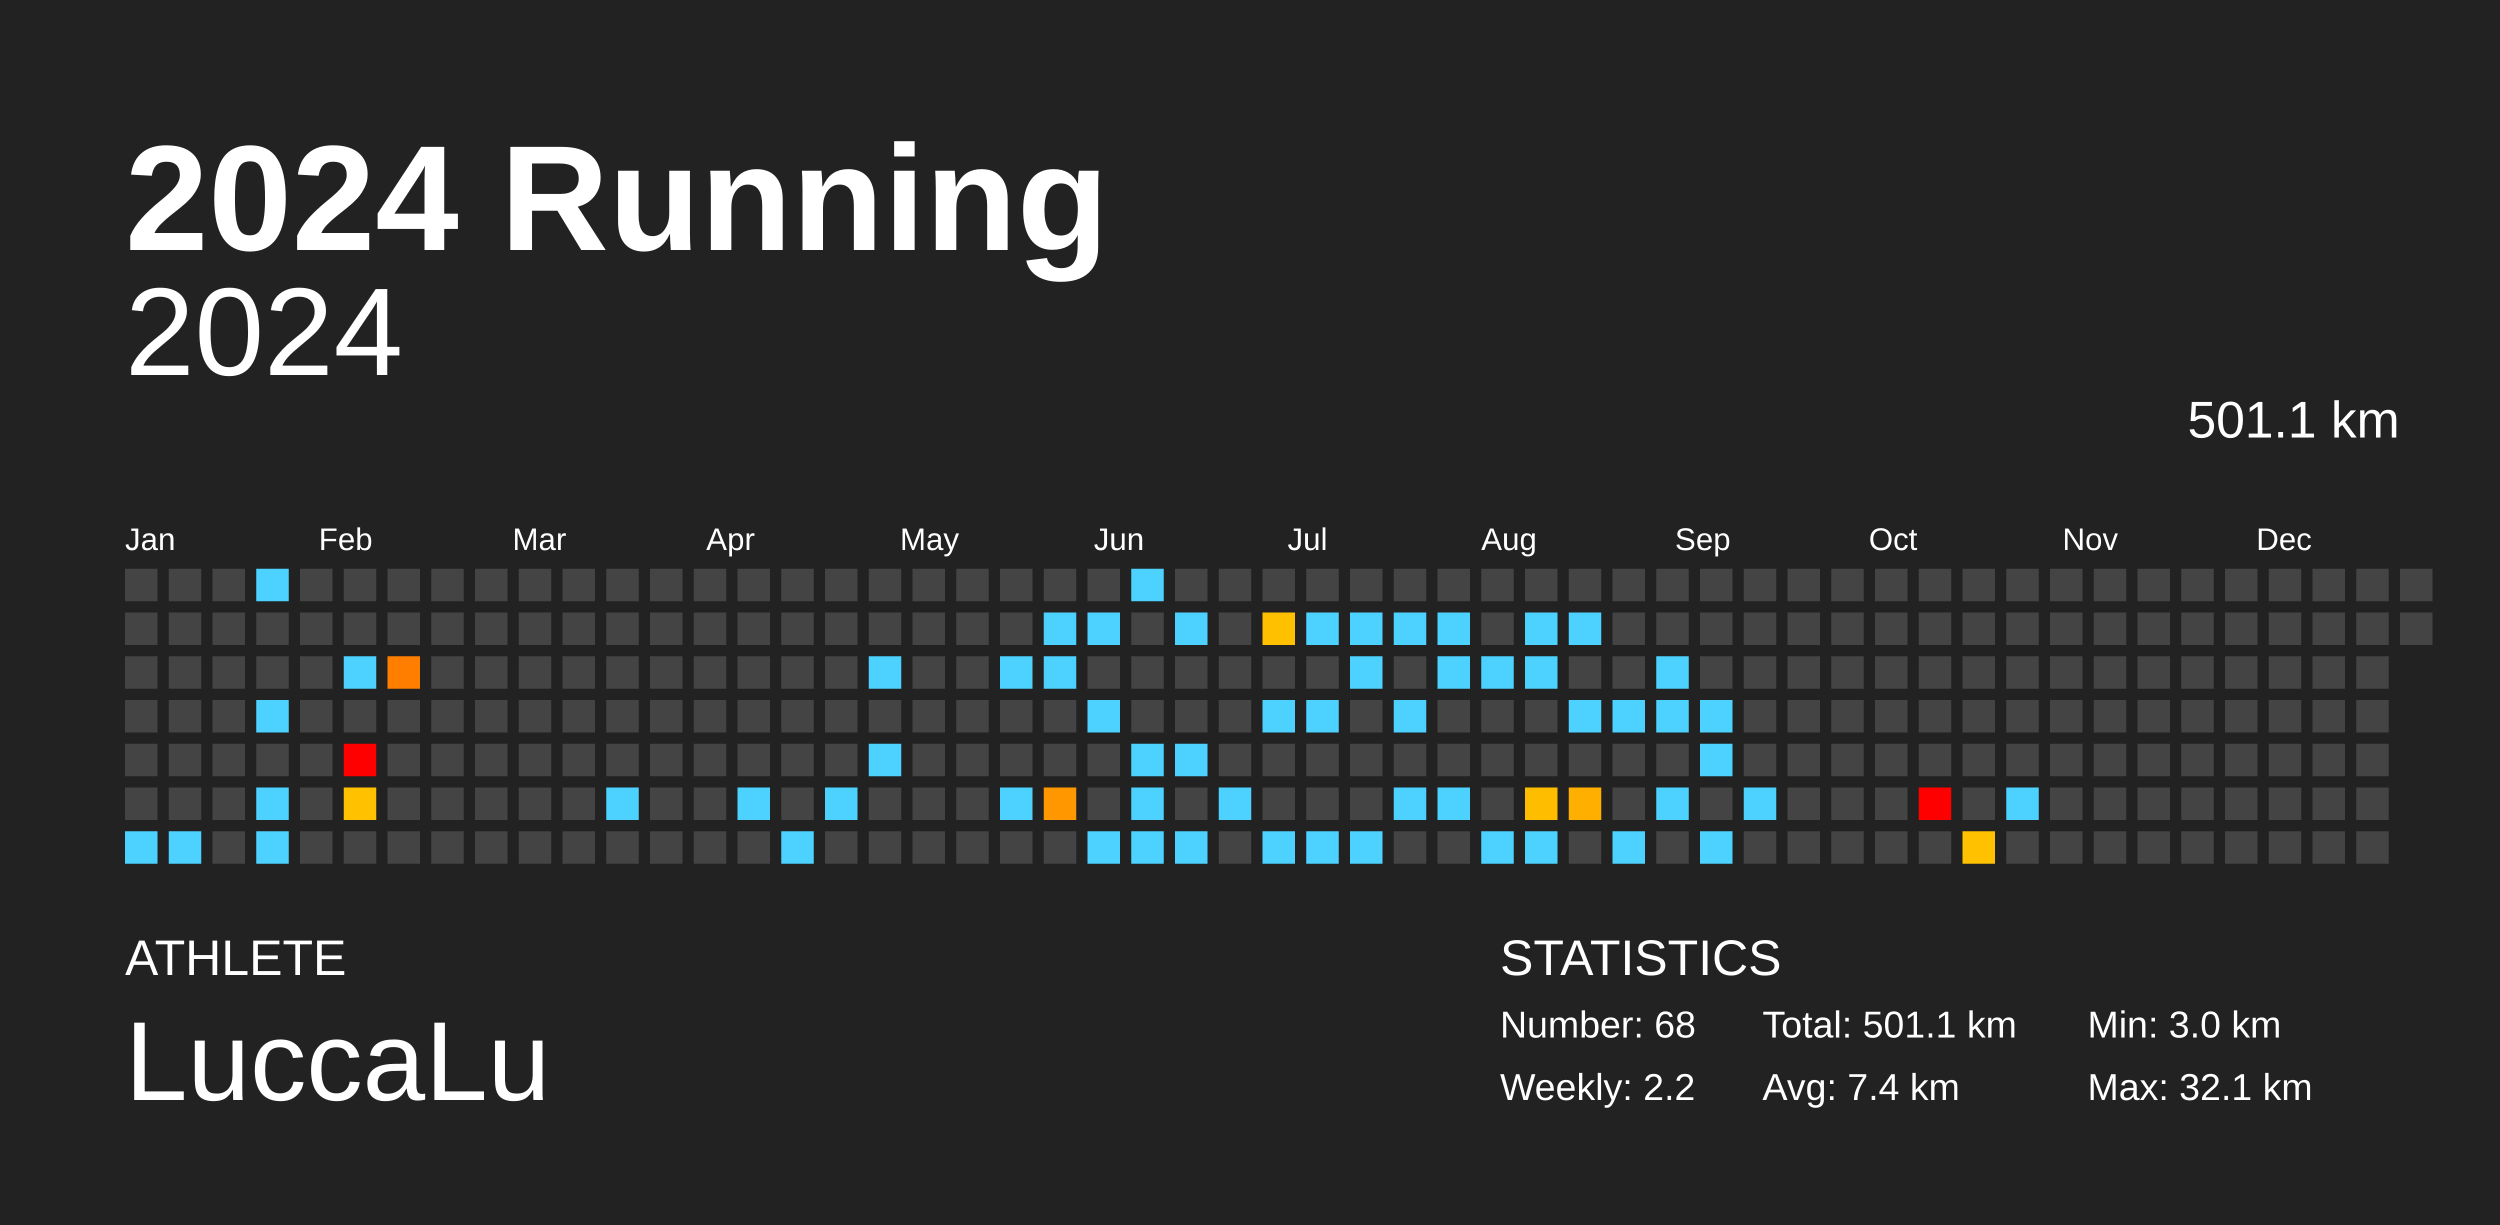
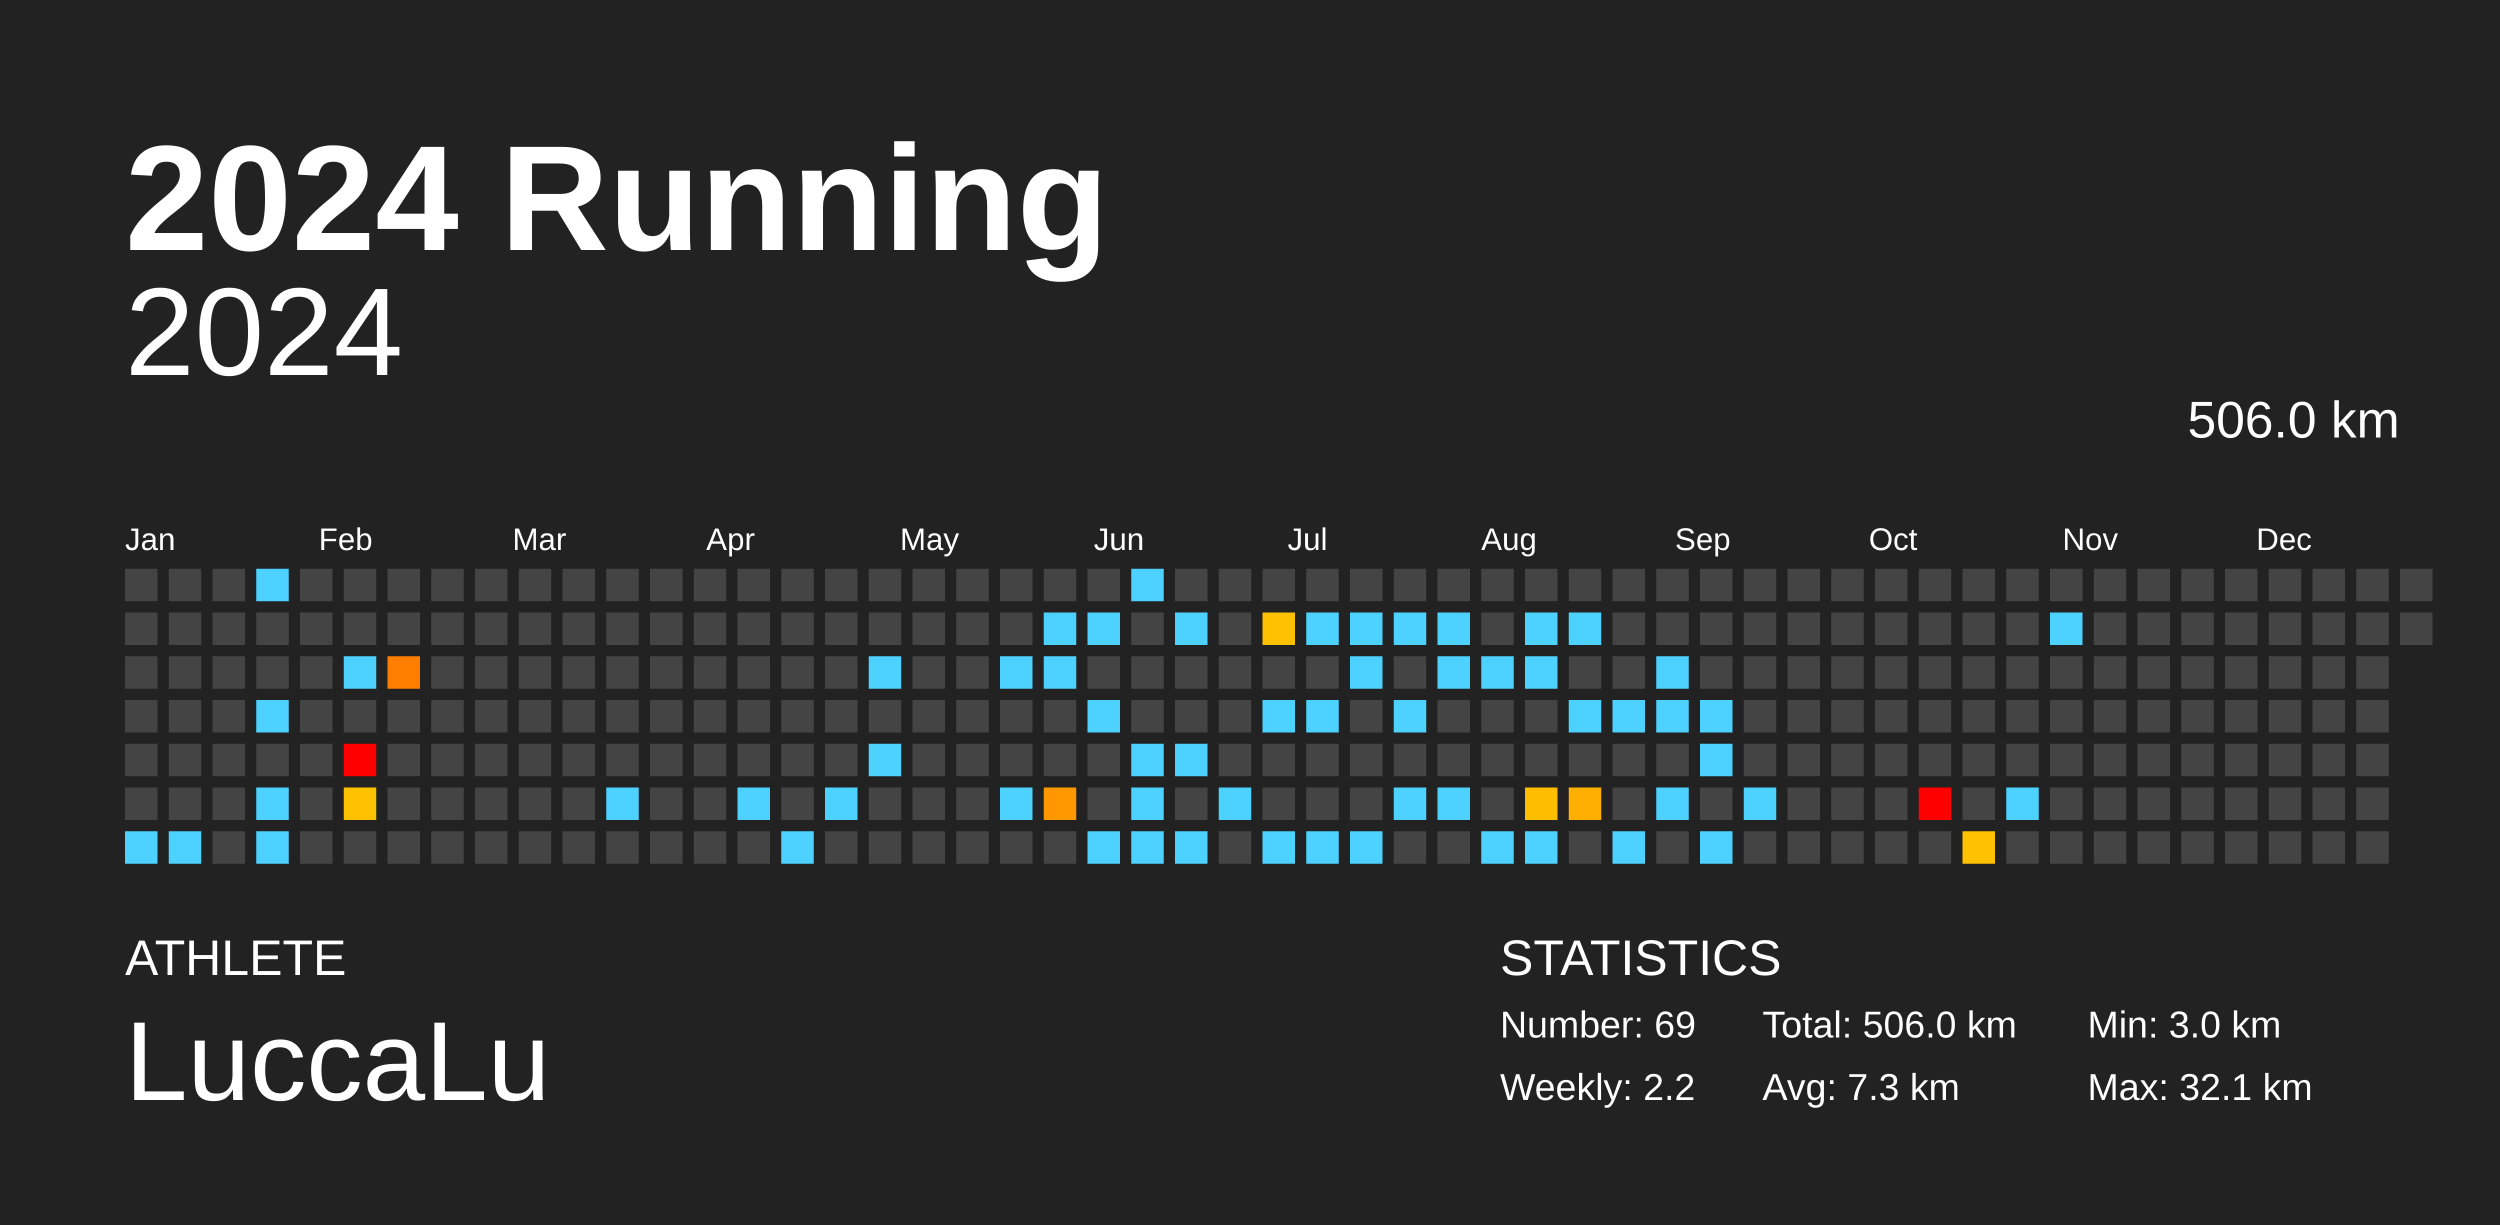
<svg xmlns="http://www.w3.org/2000/svg" baseProfile="full" height="98mm" version="1.1" viewBox="0,0,200,98" width="200mm">
  <defs />
  <rect fill="#222222" height="98" width="200" x="0" y="0" />
  <text fill="#FFFFFF" style="font-size:12px; font-family:Arial; font-weight:bold;" x="10" y="20">2024 Running</text>
  <text fill="#FFFFFF" style="font-size:4px; font-family:Arial" x="10" y="78">ATHLETE</text>
  <text fill="#FFFFFF" style="font-size:9px; font-family:Arial" x="10" y="88">LuccaLu</text>
  <text fill="#FFFFFF" style="font-size:4px; font-family:Arial" x="120" y="78">STATISTICS</text>
-   <text fill="#FFFFFF" style="font-size:3px; font-family:Arial" x="120" y="83">Number: 68</text>
+   <text fill="#FFFFFF" style="font-size:3px; font-family:Arial" x="120" y="83">Number: 69</text>
  <text fill="#FFFFFF" style="font-size:3px; font-family:Arial" x="120" y="88">Weekly: 2.2</text>
-   <text fill="#FFFFFF" style="font-size:3px; font-family:Arial" x="141" y="83">Total: 501.1 km</text>
-   <text fill="#FFFFFF" style="font-size:3px; font-family:Arial" x="141" y="88">Avg: 7.4 km</text>
+   <text fill="#FFFFFF" style="font-size:3px; font-family:Arial" x="141" y="83">Total: 506.0 km</text>
+   <text fill="#FFFFFF" style="font-size:3px; font-family:Arial" x="141" y="88">Avg: 7.3 km</text>
  <text fill="#FFFFFF" style="font-size:3px; font-family:Arial" x="167" y="83">Min: 3.0 km</text>
  <text fill="#FFFFFF" style="font-size:3px; font-family:Arial" x="167" y="88">Max: 32.1 km</text>
  <text alignment-baseline="hanging" fill="#FFFFFF" style="font-size:10.0px; font-family:Arial;" x="10" y="30">2024</text>
-   <text alignment-baseline="hanging" fill="#FFFFFF" style="font-size:4.125px; font-family:Arial;" x="175" y="35">501.1 km</text>
+   <text alignment-baseline="hanging" fill="#FFFFFF" style="font-size:4.125px; font-family:Arial;" x="175" y="35">506.0 km</text>
  <text fill="#FFFFFF" style="font-size:2.5px; font-family:Arial" x="10.0" y="44">Jan</text>
  <text fill="#FFFFFF" style="font-size:2.5px; font-family:Arial" x="25.5" y="44">Feb</text>
  <text fill="#FFFFFF" style="font-size:2.5px; font-family:Arial" x="41.0" y="44">Mar</text>
  <text fill="#FFFFFF" style="font-size:2.5px; font-family:Arial" x="56.5" y="44">Apr</text>
  <text fill="#FFFFFF" style="font-size:2.5px; font-family:Arial" x="72.0" y="44">May</text>
  <text fill="#FFFFFF" style="font-size:2.5px; font-family:Arial" x="87.5" y="44">Jun</text>
  <text fill="#FFFFFF" style="font-size:2.5px; font-family:Arial" x="103.0" y="44">Jul</text>
  <text fill="#FFFFFF" style="font-size:2.5px; font-family:Arial" x="118.5" y="44">Aug</text>
  <text fill="#FFFFFF" style="font-size:2.5px; font-family:Arial" x="134.0" y="44">Sep</text>
  <text fill="#FFFFFF" style="font-size:2.5px; font-family:Arial" x="149.5" y="44">Oct</text>
  <text fill="#FFFFFF" style="font-size:2.5px; font-family:Arial" x="165.0" y="44">Nov</text>
  <text fill="#FFFFFF" style="font-size:2.5px; font-family:Arial" x="180.5" y="44">Dec</text>
  <rect fill="#444444" height="2.6" width="2.6" x="10.0" y="45.5" />
  <rect fill="#444444" height="2.6" width="2.6" x="10.0" y="49.0" />
  <rect fill="#444444" height="2.6" width="2.6" x="10.0" y="52.5" />
  <rect fill="#444444" height="2.6" width="2.6" x="10.0" y="56.0" />
  <rect fill="#444444" height="2.6" width="2.6" x="10.0" y="59.5" />
  <rect fill="#444444" height="2.6" width="2.6" x="10.0" y="63.0" />
  <rect fill="#4dd2ff" height="2.6" width="2.6" x="10.0" y="66.5" />
  <rect fill="#444444" height="2.6" width="2.6" x="13.5" y="45.5" />
  <rect fill="#444444" height="2.6" width="2.6" x="13.5" y="49.0" />
  <rect fill="#444444" height="2.6" width="2.6" x="13.5" y="52.5" />
  <rect fill="#444444" height="2.6" width="2.6" x="13.5" y="56.0" />
  <rect fill="#444444" height="2.6" width="2.6" x="13.5" y="59.5" />
  <rect fill="#444444" height="2.6" width="2.6" x="13.5" y="63.0" />
  <rect fill="#4dd2ff" height="2.6" width="2.6" x="13.5" y="66.5" />
  <rect fill="#444444" height="2.6" width="2.6" x="17.0" y="45.5" />
  <rect fill="#444444" height="2.6" width="2.6" x="17.0" y="49.0" />
  <rect fill="#444444" height="2.6" width="2.6" x="17.0" y="52.5" />
  <rect fill="#444444" height="2.6" width="2.6" x="17.0" y="56.0" />
  <rect fill="#444444" height="2.6" width="2.6" x="17.0" y="59.5" />
  <rect fill="#444444" height="2.6" width="2.6" x="17.0" y="63.0" />
  <rect fill="#444444" height="2.6" width="2.6" x="17.0" y="66.5" />
  <rect fill="#4dd2ff" height="2.6" width="2.6" x="20.5" y="45.5" />
  <rect fill="#444444" height="2.6" width="2.6" x="20.5" y="49.0" />
  <rect fill="#444444" height="2.6" width="2.6" x="20.5" y="52.5" />
  <rect fill="#4dd2ff" height="2.6" width="2.6" x="20.5" y="56.0" />
  <rect fill="#444444" height="2.6" width="2.6" x="20.5" y="59.5" />
  <rect fill="#4dd2ff" height="2.6" width="2.6" x="20.5" y="63.0" />
  <rect fill="#4dd2ff" height="2.6" width="2.6" x="20.5" y="66.5" />
  <rect fill="#444444" height="2.6" width="2.6" x="24.0" y="45.5" />
  <rect fill="#444444" height="2.6" width="2.6" x="24.0" y="49.0" />
  <rect fill="#444444" height="2.6" width="2.6" x="24.0" y="52.5" />
  <rect fill="#444444" height="2.6" width="2.6" x="24.0" y="56.0" />
  <rect fill="#444444" height="2.6" width="2.6" x="24.0" y="59.5" />
  <rect fill="#444444" height="2.6" width="2.6" x="24.0" y="63.0" />
  <rect fill="#444444" height="2.6" width="2.6" x="24.0" y="66.5" />
  <rect fill="#444444" height="2.6" width="2.6" x="27.5" y="45.5" />
  <rect fill="#444444" height="2.6" width="2.6" x="27.5" y="49.0" />
  <rect fill="#4dd2ff" height="2.6" width="2.6" x="27.5" y="52.5" />
  <rect fill="#444444" height="2.6" width="2.6" x="27.5" y="56.0" />
  <rect fill="red" height="2.6" width="2.6" x="27.5" y="59.5" />
  <rect fill="#ffc100" height="2.6" width="2.6" x="27.5" y="63.0" />
  <rect fill="#444444" height="2.6" width="2.6" x="27.5" y="66.5" />
  <rect fill="#444444" height="2.6" width="2.6" x="31.0" y="45.5" />
  <rect fill="#444444" height="2.6" width="2.6" x="31.0" y="49.0" />
  <rect fill="#ff7e00" height="2.6" width="2.6" x="31.0" y="52.5" />
  <rect fill="#444444" height="2.6" width="2.6" x="31.0" y="56.0" />
  <rect fill="#444444" height="2.6" width="2.6" x="31.0" y="59.5" />
  <rect fill="#444444" height="2.6" width="2.6" x="31.0" y="63.0" />
  <rect fill="#444444" height="2.6" width="2.6" x="31.0" y="66.5" />
  <rect fill="#444444" height="2.6" width="2.6" x="34.5" y="45.5" />
  <rect fill="#444444" height="2.6" width="2.6" x="34.5" y="49.0" />
  <rect fill="#444444" height="2.6" width="2.6" x="34.5" y="52.5" />
  <rect fill="#444444" height="2.6" width="2.6" x="34.5" y="56.0" />
  <rect fill="#444444" height="2.6" width="2.6" x="34.5" y="59.5" />
  <rect fill="#444444" height="2.6" width="2.6" x="34.5" y="63.0" />
  <rect fill="#444444" height="2.6" width="2.6" x="34.5" y="66.5" />
  <rect fill="#444444" height="2.6" width="2.6" x="38.0" y="45.5" />
  <rect fill="#444444" height="2.6" width="2.6" x="38.0" y="49.0" />
  <rect fill="#444444" height="2.6" width="2.6" x="38.0" y="52.5" />
  <rect fill="#444444" height="2.6" width="2.6" x="38.0" y="56.0" />
  <rect fill="#444444" height="2.6" width="2.6" x="38.0" y="59.5" />
  <rect fill="#444444" height="2.6" width="2.6" x="38.0" y="63.0" />
  <rect fill="#444444" height="2.6" width="2.6" x="38.0" y="66.5" />
  <rect fill="#444444" height="2.6" width="2.6" x="41.5" y="45.5" />
  <rect fill="#444444" height="2.6" width="2.6" x="41.5" y="49.0" />
  <rect fill="#444444" height="2.6" width="2.6" x="41.5" y="52.5" />
  <rect fill="#444444" height="2.6" width="2.6" x="41.5" y="56.0" />
  <rect fill="#444444" height="2.6" width="2.6" x="41.5" y="59.5" />
  <rect fill="#444444" height="2.6" width="2.6" x="41.5" y="63.0" />
  <rect fill="#444444" height="2.6" width="2.6" x="41.5" y="66.5" />
  <rect fill="#444444" height="2.6" width="2.6" x="45.0" y="45.5" />
  <rect fill="#444444" height="2.6" width="2.6" x="45.0" y="49.0" />
  <rect fill="#444444" height="2.6" width="2.6" x="45.0" y="52.5" />
  <rect fill="#444444" height="2.6" width="2.6" x="45.0" y="56.0" />
  <rect fill="#444444" height="2.6" width="2.6" x="45.0" y="59.5" />
  <rect fill="#444444" height="2.6" width="2.6" x="45.0" y="63.0" />
  <rect fill="#444444" height="2.6" width="2.6" x="45.0" y="66.5" />
  <rect fill="#444444" height="2.6" width="2.6" x="48.5" y="45.5" />
  <rect fill="#444444" height="2.6" width="2.6" x="48.5" y="49.0" />
  <rect fill="#444444" height="2.6" width="2.6" x="48.5" y="52.5" />
  <rect fill="#444444" height="2.6" width="2.6" x="48.5" y="56.0" />
  <rect fill="#444444" height="2.6" width="2.6" x="48.5" y="59.5" />
  <rect fill="#4dd2ff" height="2.6" width="2.6" x="48.5" y="63.0" />
  <rect fill="#444444" height="2.6" width="2.6" x="48.5" y="66.5" />
  <rect fill="#444444" height="2.6" width="2.6" x="52.0" y="45.5" />
  <rect fill="#444444" height="2.6" width="2.6" x="52.0" y="49.0" />
  <rect fill="#444444" height="2.6" width="2.6" x="52.0" y="52.5" />
  <rect fill="#444444" height="2.6" width="2.6" x="52.0" y="56.0" />
  <rect fill="#444444" height="2.6" width="2.6" x="52.0" y="59.5" />
  <rect fill="#444444" height="2.6" width="2.6" x="52.0" y="63.0" />
  <rect fill="#444444" height="2.6" width="2.6" x="52.0" y="66.5" />
  <rect fill="#444444" height="2.6" width="2.6" x="55.5" y="45.5" />
  <rect fill="#444444" height="2.6" width="2.6" x="55.5" y="49.0" />
  <rect fill="#444444" height="2.6" width="2.6" x="55.5" y="52.5" />
  <rect fill="#444444" height="2.6" width="2.6" x="55.5" y="56.0" />
  <rect fill="#444444" height="2.6" width="2.6" x="55.5" y="59.5" />
  <rect fill="#444444" height="2.6" width="2.6" x="55.5" y="63.0" />
  <rect fill="#444444" height="2.6" width="2.6" x="55.5" y="66.5" />
  <rect fill="#444444" height="2.6" width="2.6" x="59.0" y="45.5" />
  <rect fill="#444444" height="2.6" width="2.6" x="59.0" y="49.0" />
  <rect fill="#444444" height="2.6" width="2.6" x="59.0" y="52.5" />
  <rect fill="#444444" height="2.6" width="2.6" x="59.0" y="56.0" />
  <rect fill="#444444" height="2.6" width="2.6" x="59.0" y="59.5" />
  <rect fill="#4dd2ff" height="2.6" width="2.6" x="59.0" y="63.0" />
  <rect fill="#444444" height="2.6" width="2.6" x="59.0" y="66.5" />
  <rect fill="#444444" height="2.6" width="2.6" x="62.5" y="45.5" />
  <rect fill="#444444" height="2.6" width="2.6" x="62.5" y="49.0" />
  <rect fill="#444444" height="2.6" width="2.6" x="62.5" y="52.5" />
  <rect fill="#444444" height="2.6" width="2.6" x="62.5" y="56.0" />
  <rect fill="#444444" height="2.6" width="2.6" x="62.5" y="59.5" />
  <rect fill="#444444" height="2.6" width="2.6" x="62.5" y="63.0" />
  <rect fill="#4dd2ff" height="2.6" width="2.6" x="62.5" y="66.5" />
  <rect fill="#444444" height="2.6" width="2.6" x="66.0" y="45.5" />
  <rect fill="#444444" height="2.6" width="2.6" x="66.0" y="49.0" />
  <rect fill="#444444" height="2.6" width="2.6" x="66.0" y="52.5" />
  <rect fill="#444444" height="2.6" width="2.6" x="66.0" y="56.0" />
  <rect fill="#444444" height="2.6" width="2.6" x="66.0" y="59.5" />
  <rect fill="#4dd2ff" height="2.6" width="2.6" x="66.0" y="63.0" />
  <rect fill="#444444" height="2.6" width="2.6" x="66.0" y="66.5" />
  <rect fill="#444444" height="2.6" width="2.6" x="69.5" y="45.5" />
  <rect fill="#444444" height="2.6" width="2.6" x="69.5" y="49.0" />
  <rect fill="#4dd2ff" height="2.6" width="2.6" x="69.5" y="52.5" />
  <rect fill="#444444" height="2.6" width="2.6" x="69.5" y="56.0" />
  <rect fill="#4dd2ff" height="2.6" width="2.6" x="69.5" y="59.5" />
  <rect fill="#444444" height="2.6" width="2.6" x="69.5" y="63.0" />
  <rect fill="#444444" height="2.6" width="2.6" x="69.5" y="66.5" />
  <rect fill="#444444" height="2.6" width="2.6" x="73.0" y="45.5" />
  <rect fill="#444444" height="2.6" width="2.6" x="73.0" y="49.0" />
  <rect fill="#444444" height="2.6" width="2.6" x="73.0" y="52.5" />
  <rect fill="#444444" height="2.6" width="2.6" x="73.0" y="56.0" />
  <rect fill="#444444" height="2.6" width="2.6" x="73.0" y="59.5" />
  <rect fill="#444444" height="2.6" width="2.6" x="73.0" y="63.0" />
  <rect fill="#444444" height="2.6" width="2.6" x="73.0" y="66.5" />
  <rect fill="#444444" height="2.6" width="2.6" x="76.5" y="45.5" />
  <rect fill="#444444" height="2.6" width="2.6" x="76.5" y="49.0" />
  <rect fill="#444444" height="2.6" width="2.6" x="76.5" y="52.5" />
  <rect fill="#444444" height="2.6" width="2.6" x="76.5" y="56.0" />
  <rect fill="#444444" height="2.6" width="2.6" x="76.5" y="59.5" />
  <rect fill="#444444" height="2.6" width="2.6" x="76.5" y="63.0" />
  <rect fill="#444444" height="2.6" width="2.6" x="76.5" y="66.5" />
  <rect fill="#444444" height="2.6" width="2.6" x="80.0" y="45.5" />
  <rect fill="#444444" height="2.6" width="2.6" x="80.0" y="49.0" />
  <rect fill="#4dd2ff" height="2.6" width="2.6" x="80.0" y="52.5" />
  <rect fill="#444444" height="2.6" width="2.6" x="80.0" y="56.0" />
  <rect fill="#444444" height="2.6" width="2.6" x="80.0" y="59.5" />
  <rect fill="#4dd2ff" height="2.6" width="2.6" x="80.0" y="63.0" />
  <rect fill="#444444" height="2.6" width="2.6" x="80.0" y="66.5" />
  <rect fill="#444444" height="2.6" width="2.6" x="83.5" y="45.5" />
  <rect fill="#4dd2ff" height="2.6" width="2.6" x="83.5" y="49.0" />
  <rect fill="#4dd2ff" height="2.6" width="2.6" x="83.5" y="52.5" />
  <rect fill="#444444" height="2.6" width="2.6" x="83.5" y="56.0" />
  <rect fill="#444444" height="2.6" width="2.6" x="83.5" y="59.5" />
  <rect fill="#ff9700" height="2.6" width="2.6" x="83.5" y="63.0" />
  <rect fill="#444444" height="2.6" width="2.6" x="83.5" y="66.5" />
  <rect fill="#444444" height="2.6" width="2.6" x="87.0" y="45.5" />
  <rect fill="#4dd2ff" height="2.6" width="2.6" x="87.0" y="49.0" />
  <rect fill="#444444" height="2.6" width="2.6" x="87.0" y="52.5" />
  <rect fill="#4dd2ff" height="2.6" width="2.6" x="87.0" y="56.0" />
  <rect fill="#444444" height="2.6" width="2.6" x="87.0" y="59.5" />
  <rect fill="#444444" height="2.6" width="2.6" x="87.0" y="63.0" />
  <rect fill="#4dd2ff" height="2.6" width="2.6" x="87.0" y="66.5" />
  <rect fill="#4dd2ff" height="2.6" width="2.6" x="90.5" y="45.5" />
  <rect fill="#444444" height="2.6" width="2.6" x="90.5" y="49.0" />
  <rect fill="#444444" height="2.6" width="2.6" x="90.5" y="52.5" />
  <rect fill="#444444" height="2.6" width="2.6" x="90.5" y="56.0" />
  <rect fill="#4dd2ff" height="2.6" width="2.6" x="90.5" y="59.5" />
  <rect fill="#4dd2ff" height="2.6" width="2.6" x="90.5" y="63.0" />
  <rect fill="#4dd2ff" height="2.6" width="2.6" x="90.5" y="66.5" />
  <rect fill="#444444" height="2.6" width="2.6" x="94.0" y="45.5" />
  <rect fill="#4dd2ff" height="2.6" width="2.6" x="94.0" y="49.0" />
  <rect fill="#444444" height="2.6" width="2.6" x="94.0" y="52.5" />
  <rect fill="#444444" height="2.6" width="2.6" x="94.0" y="56.0" />
  <rect fill="#4dd2ff" height="2.6" width="2.6" x="94.0" y="59.5" />
  <rect fill="#444444" height="2.6" width="2.6" x="94.0" y="63.0" />
  <rect fill="#4dd2ff" height="2.6" width="2.6" x="94.0" y="66.5" />
  <rect fill="#444444" height="2.6" width="2.6" x="97.5" y="45.5" />
  <rect fill="#444444" height="2.6" width="2.6" x="97.5" y="49.0" />
  <rect fill="#444444" height="2.6" width="2.6" x="97.5" y="52.5" />
  <rect fill="#444444" height="2.6" width="2.6" x="97.5" y="56.0" />
  <rect fill="#444444" height="2.6" width="2.6" x="97.5" y="59.5" />
  <rect fill="#4dd2ff" height="2.6" width="2.6" x="97.5" y="63.0" />
  <rect fill="#444444" height="2.6" width="2.6" x="97.5" y="66.5" />
  <rect fill="#444444" height="2.6" width="2.6" x="101.0" y="45.5" />
  <rect fill="#ffc000" height="2.6" width="2.6" x="101.0" y="49.0" />
  <rect fill="#444444" height="2.6" width="2.6" x="101.0" y="52.5" />
  <rect fill="#4dd2ff" height="2.6" width="2.6" x="101.0" y="56.0" />
  <rect fill="#444444" height="2.6" width="2.6" x="101.0" y="59.5" />
  <rect fill="#444444" height="2.6" width="2.6" x="101.0" y="63.0" />
  <rect fill="#4dd2ff" height="2.6" width="2.6" x="101.0" y="66.5" />
  <rect fill="#444444" height="2.6" width="2.6" x="104.5" y="45.5" />
  <rect fill="#4dd2ff" height="2.6" width="2.6" x="104.5" y="49.0" />
  <rect fill="#444444" height="2.6" width="2.6" x="104.5" y="52.5" />
  <rect fill="#4dd2ff" height="2.6" width="2.6" x="104.5" y="56.0" />
  <rect fill="#444444" height="2.6" width="2.6" x="104.5" y="59.5" />
  <rect fill="#444444" height="2.6" width="2.6" x="104.5" y="63.0" />
  <rect fill="#4dd2ff" height="2.6" width="2.6" x="104.5" y="66.5" />
  <rect fill="#444444" height="2.6" width="2.6" x="108.0" y="45.5" />
  <rect fill="#4dd2ff" height="2.6" width="2.6" x="108.0" y="49.0" />
  <rect fill="#4dd2ff" height="2.6" width="2.6" x="108.0" y="52.5" />
  <rect fill="#444444" height="2.6" width="2.6" x="108.0" y="56.0" />
  <rect fill="#444444" height="2.6" width="2.6" x="108.0" y="59.5" />
  <rect fill="#444444" height="2.6" width="2.6" x="108.0" y="63.0" />
  <rect fill="#4dd2ff" height="2.6" width="2.6" x="108.0" y="66.5" />
  <rect fill="#444444" height="2.6" width="2.6" x="111.5" y="45.5" />
  <rect fill="#4dd2ff" height="2.6" width="2.6" x="111.5" y="49.0" />
  <rect fill="#444444" height="2.6" width="2.6" x="111.5" y="52.5" />
  <rect fill="#4dd2ff" height="2.6" width="2.6" x="111.5" y="56.0" />
  <rect fill="#444444" height="2.6" width="2.6" x="111.5" y="59.5" />
  <rect fill="#4dd2ff" height="2.6" width="2.6" x="111.5" y="63.0" />
  <rect fill="#444444" height="2.6" width="2.6" x="111.5" y="66.5" />
  <rect fill="#444444" height="2.6" width="2.6" x="115.0" y="45.5" />
  <rect fill="#4dd2ff" height="2.6" width="2.6" x="115.0" y="49.0" />
  <rect fill="#4dd2ff" height="2.6" width="2.6" x="115.0" y="52.5" />
  <rect fill="#444444" height="2.6" width="2.6" x="115.0" y="56.0" />
  <rect fill="#444444" height="2.6" width="2.6" x="115.0" y="59.5" />
  <rect fill="#4dd2ff" height="2.6" width="2.6" x="115.0" y="63.0" />
  <rect fill="#444444" height="2.6" width="2.6" x="115.0" y="66.5" />
  <rect fill="#444444" height="2.6" width="2.6" x="118.5" y="45.5" />
  <rect fill="#444444" height="2.6" width="2.6" x="118.5" y="49.0" />
  <rect fill="#4dd2ff" height="2.6" width="2.6" x="118.5" y="52.5" />
  <rect fill="#444444" height="2.6" width="2.6" x="118.5" y="56.0" />
  <rect fill="#444444" height="2.6" width="2.6" x="118.5" y="59.5" />
  <rect fill="#444444" height="2.6" width="2.6" x="118.5" y="63.0" />
  <rect fill="#4dd2ff" height="2.6" width="2.6" x="118.5" y="66.5" />
  <rect fill="#444444" height="2.6" width="2.6" x="122.0" y="45.5" />
  <rect fill="#4dd2ff" height="2.6" width="2.6" x="122.0" y="49.0" />
  <rect fill="#4dd2ff" height="2.6" width="2.6" x="122.0" y="52.5" />
  <rect fill="#444444" height="2.6" width="2.6" x="122.0" y="56.0" />
  <rect fill="#444444" height="2.6" width="2.6" x="122.0" y="59.5" />
  <rect fill="#ffbd00" height="2.6" width="2.6" x="122.0" y="63.0" />
  <rect fill="#4dd2ff" height="2.6" width="2.6" x="122.0" y="66.5" />
  <rect fill="#444444" height="2.6" width="2.6" x="125.5" y="45.5" />
  <rect fill="#4dd2ff" height="2.6" width="2.6" x="125.5" y="49.0" />
  <rect fill="#444444" height="2.6" width="2.6" x="125.5" y="52.5" />
  <rect fill="#4dd2ff" height="2.6" width="2.6" x="125.5" y="56.0" />
  <rect fill="#444444" height="2.6" width="2.6" x="125.5" y="59.5" />
  <rect fill="#ffaf00" height="2.6" width="2.6" x="125.5" y="63.0" />
  <rect fill="#444444" height="2.6" width="2.6" x="125.5" y="66.5" />
  <rect fill="#444444" height="2.6" width="2.6" x="129.0" y="45.5" />
  <rect fill="#444444" height="2.6" width="2.6" x="129.0" y="49.0" />
  <rect fill="#444444" height="2.6" width="2.6" x="129.0" y="52.5" />
  <rect fill="#4dd2ff" height="2.6" width="2.6" x="129.0" y="56.0" />
  <rect fill="#444444" height="2.6" width="2.6" x="129.0" y="59.5" />
  <rect fill="#444444" height="2.6" width="2.6" x="129.0" y="63.0" />
  <rect fill="#4dd2ff" height="2.6" width="2.6" x="129.0" y="66.5" />
  <rect fill="#444444" height="2.6" width="2.6" x="132.5" y="45.5" />
  <rect fill="#444444" height="2.6" width="2.6" x="132.5" y="49.0" />
  <rect fill="#4dd2ff" height="2.6" width="2.6" x="132.5" y="52.5" />
  <rect fill="#4dd2ff" height="2.6" width="2.6" x="132.5" y="56.0" />
  <rect fill="#444444" height="2.6" width="2.6" x="132.5" y="59.5" />
  <rect fill="#4dd2ff" height="2.6" width="2.6" x="132.5" y="63.0" />
  <rect fill="#444444" height="2.6" width="2.6" x="132.5" y="66.5" />
  <rect fill="#444444" height="2.6" width="2.6" x="136.0" y="45.5" />
  <rect fill="#444444" height="2.6" width="2.6" x="136.0" y="49.0" />
  <rect fill="#444444" height="2.6" width="2.6" x="136.0" y="52.5" />
  <rect fill="#4dd2ff" height="2.6" width="2.6" x="136.0" y="56.0" />
  <rect fill="#4dd2ff" height="2.6" width="2.6" x="136.0" y="59.5" />
  <rect fill="#444444" height="2.6" width="2.6" x="136.0" y="63.0" />
  <rect fill="#4dd2ff" height="2.6" width="2.6" x="136.0" y="66.5" />
  <rect fill="#444444" height="2.6" width="2.6" x="139.5" y="45.5" />
  <rect fill="#444444" height="2.6" width="2.6" x="139.5" y="49.0" />
  <rect fill="#444444" height="2.6" width="2.6" x="139.5" y="52.5" />
  <rect fill="#444444" height="2.6" width="2.6" x="139.5" y="56.0" />
  <rect fill="#444444" height="2.6" width="2.6" x="139.5" y="59.5" />
  <rect fill="#4dd2ff" height="2.6" width="2.6" x="139.5" y="63.0" />
  <rect fill="#444444" height="2.6" width="2.6" x="139.5" y="66.5" />
  <rect fill="#444444" height="2.6" width="2.6" x="143.0" y="45.5" />
  <rect fill="#444444" height="2.6" width="2.6" x="143.0" y="49.0" />
  <rect fill="#444444" height="2.6" width="2.6" x="143.0" y="52.5" />
  <rect fill="#444444" height="2.6" width="2.6" x="143.0" y="56.0" />
  <rect fill="#444444" height="2.6" width="2.6" x="143.0" y="59.5" />
  <rect fill="#444444" height="2.6" width="2.6" x="143.0" y="63.0" />
  <rect fill="#444444" height="2.6" width="2.6" x="143.0" y="66.5" />
  <rect fill="#444444" height="2.6" width="2.6" x="146.5" y="45.5" />
  <rect fill="#444444" height="2.6" width="2.6" x="146.5" y="49.0" />
  <rect fill="#444444" height="2.6" width="2.6" x="146.5" y="52.5" />
  <rect fill="#444444" height="2.6" width="2.6" x="146.5" y="56.0" />
  <rect fill="#444444" height="2.6" width="2.6" x="146.5" y="59.5" />
  <rect fill="#444444" height="2.6" width="2.6" x="146.5" y="63.0" />
  <rect fill="#444444" height="2.6" width="2.6" x="146.5" y="66.5" />
  <rect fill="#444444" height="2.6" width="2.6" x="150.0" y="45.5" />
  <rect fill="#444444" height="2.6" width="2.6" x="150.0" y="49.0" />
  <rect fill="#444444" height="2.6" width="2.6" x="150.0" y="52.5" />
  <rect fill="#444444" height="2.6" width="2.6" x="150.0" y="56.0" />
  <rect fill="#444444" height="2.6" width="2.6" x="150.0" y="59.5" />
  <rect fill="#444444" height="2.6" width="2.6" x="150.0" y="63.0" />
  <rect fill="#444444" height="2.6" width="2.6" x="150.0" y="66.5" />
  <rect fill="#444444" height="2.6" width="2.6" x="153.5" y="45.5" />
  <rect fill="#444444" height="2.6" width="2.6" x="153.5" y="49.0" />
  <rect fill="#444444" height="2.6" width="2.6" x="153.5" y="52.5" />
  <rect fill="#444444" height="2.6" width="2.6" x="153.5" y="56.0" />
  <rect fill="#444444" height="2.6" width="2.6" x="153.5" y="59.5" />
  <rect fill="red" height="2.6" width="2.6" x="153.5" y="63.0" />
  <rect fill="#444444" height="2.6" width="2.6" x="153.5" y="66.5" />
  <rect fill="#444444" height="2.6" width="2.6" x="157.0" y="45.5" />
  <rect fill="#444444" height="2.6" width="2.6" x="157.0" y="49.0" />
  <rect fill="#444444" height="2.6" width="2.6" x="157.0" y="52.5" />
  <rect fill="#444444" height="2.6" width="2.6" x="157.0" y="56.0" />
  <rect fill="#444444" height="2.6" width="2.6" x="157.0" y="59.5" />
  <rect fill="#444444" height="2.6" width="2.6" x="157.0" y="63.0" />
  <rect fill="#ffc100" height="2.6" width="2.6" x="157.0" y="66.5" />
  <rect fill="#444444" height="2.6" width="2.6" x="160.5" y="45.5" />
  <rect fill="#444444" height="2.6" width="2.6" x="160.5" y="49.0" />
  <rect fill="#444444" height="2.6" width="2.6" x="160.5" y="52.5" />
  <rect fill="#444444" height="2.6" width="2.6" x="160.5" y="56.0" />
  <rect fill="#444444" height="2.6" width="2.6" x="160.5" y="59.5" />
  <rect fill="#4dd2ff" height="2.6" width="2.6" x="160.5" y="63.0" />
  <rect fill="#444444" height="2.6" width="2.6" x="160.5" y="66.5" />
  <rect fill="#444444" height="2.6" width="2.6" x="164.0" y="45.5" />
-   <rect fill="#444444" height="2.6" width="2.6" x="164.0" y="49.0" />
+   <rect fill="#4dd2ff" height="2.6" width="2.6" x="164.0" y="49.0" />
  <rect fill="#444444" height="2.6" width="2.6" x="164.0" y="52.5" />
  <rect fill="#444444" height="2.6" width="2.6" x="164.0" y="56.0" />
  <rect fill="#444444" height="2.6" width="2.6" x="164.0" y="59.5" />
  <rect fill="#444444" height="2.6" width="2.6" x="164.0" y="63.0" />
  <rect fill="#444444" height="2.6" width="2.6" x="164.0" y="66.5" />
  <rect fill="#444444" height="2.6" width="2.6" x="167.5" y="45.5" />
  <rect fill="#444444" height="2.6" width="2.6" x="167.5" y="49.0" />
  <rect fill="#444444" height="2.6" width="2.6" x="167.5" y="52.5" />
  <rect fill="#444444" height="2.6" width="2.6" x="167.5" y="56.0" />
  <rect fill="#444444" height="2.6" width="2.6" x="167.5" y="59.5" />
  <rect fill="#444444" height="2.6" width="2.6" x="167.5" y="63.0" />
  <rect fill="#444444" height="2.6" width="2.6" x="167.5" y="66.5" />
  <rect fill="#444444" height="2.6" width="2.6" x="171.0" y="45.5" />
  <rect fill="#444444" height="2.6" width="2.6" x="171.0" y="49.0" />
  <rect fill="#444444" height="2.6" width="2.6" x="171.0" y="52.5" />
  <rect fill="#444444" height="2.6" width="2.6" x="171.0" y="56.0" />
  <rect fill="#444444" height="2.6" width="2.6" x="171.0" y="59.5" />
  <rect fill="#444444" height="2.6" width="2.6" x="171.0" y="63.0" />
  <rect fill="#444444" height="2.6" width="2.6" x="171.0" y="66.5" />
  <rect fill="#444444" height="2.6" width="2.6" x="174.5" y="45.5" />
  <rect fill="#444444" height="2.6" width="2.6" x="174.5" y="49.0" />
  <rect fill="#444444" height="2.6" width="2.6" x="174.5" y="52.5" />
  <rect fill="#444444" height="2.6" width="2.6" x="174.5" y="56.0" />
  <rect fill="#444444" height="2.6" width="2.6" x="174.5" y="59.5" />
  <rect fill="#444444" height="2.6" width="2.6" x="174.5" y="63.0" />
  <rect fill="#444444" height="2.6" width="2.6" x="174.5" y="66.5" />
  <rect fill="#444444" height="2.6" width="2.6" x="178.0" y="45.5" />
  <rect fill="#444444" height="2.6" width="2.6" x="178.0" y="49.0" />
  <rect fill="#444444" height="2.6" width="2.6" x="178.0" y="52.5" />
  <rect fill="#444444" height="2.6" width="2.6" x="178.0" y="56.0" />
  <rect fill="#444444" height="2.6" width="2.6" x="178.0" y="59.5" />
  <rect fill="#444444" height="2.6" width="2.6" x="178.0" y="63.0" />
  <rect fill="#444444" height="2.6" width="2.6" x="178.0" y="66.5" />
  <rect fill="#444444" height="2.6" width="2.6" x="181.5" y="45.5" />
  <rect fill="#444444" height="2.6" width="2.6" x="181.5" y="49.0" />
  <rect fill="#444444" height="2.6" width="2.6" x="181.5" y="52.5" />
  <rect fill="#444444" height="2.6" width="2.6" x="181.5" y="56.0" />
  <rect fill="#444444" height="2.6" width="2.6" x="181.5" y="59.5" />
  <rect fill="#444444" height="2.6" width="2.6" x="181.5" y="63.0" />
  <rect fill="#444444" height="2.6" width="2.6" x="181.5" y="66.5" />
  <rect fill="#444444" height="2.6" width="2.6" x="185.0" y="45.5" />
  <rect fill="#444444" height="2.6" width="2.6" x="185.0" y="49.0" />
  <rect fill="#444444" height="2.6" width="2.6" x="185.0" y="52.5" />
  <rect fill="#444444" height="2.6" width="2.6" x="185.0" y="56.0" />
  <rect fill="#444444" height="2.6" width="2.6" x="185.0" y="59.5" />
  <rect fill="#444444" height="2.6" width="2.6" x="185.0" y="63.0" />
  <rect fill="#444444" height="2.6" width="2.6" x="185.0" y="66.5" />
  <rect fill="#444444" height="2.6" width="2.6" x="188.5" y="45.5" />
  <rect fill="#444444" height="2.6" width="2.6" x="188.5" y="49.0" />
  <rect fill="#444444" height="2.6" width="2.6" x="188.5" y="52.5" />
  <rect fill="#444444" height="2.6" width="2.6" x="188.5" y="56.0" />
  <rect fill="#444444" height="2.6" width="2.6" x="188.5" y="59.5" />
  <rect fill="#444444" height="2.6" width="2.6" x="188.5" y="63.0" />
  <rect fill="#444444" height="2.6" width="2.6" x="188.5" y="66.5" />
  <rect fill="#444444" height="2.6" width="2.6" x="192.0" y="45.5" />
  <rect fill="#444444" height="2.6" width="2.6" x="192.0" y="49.0" />
</svg>
